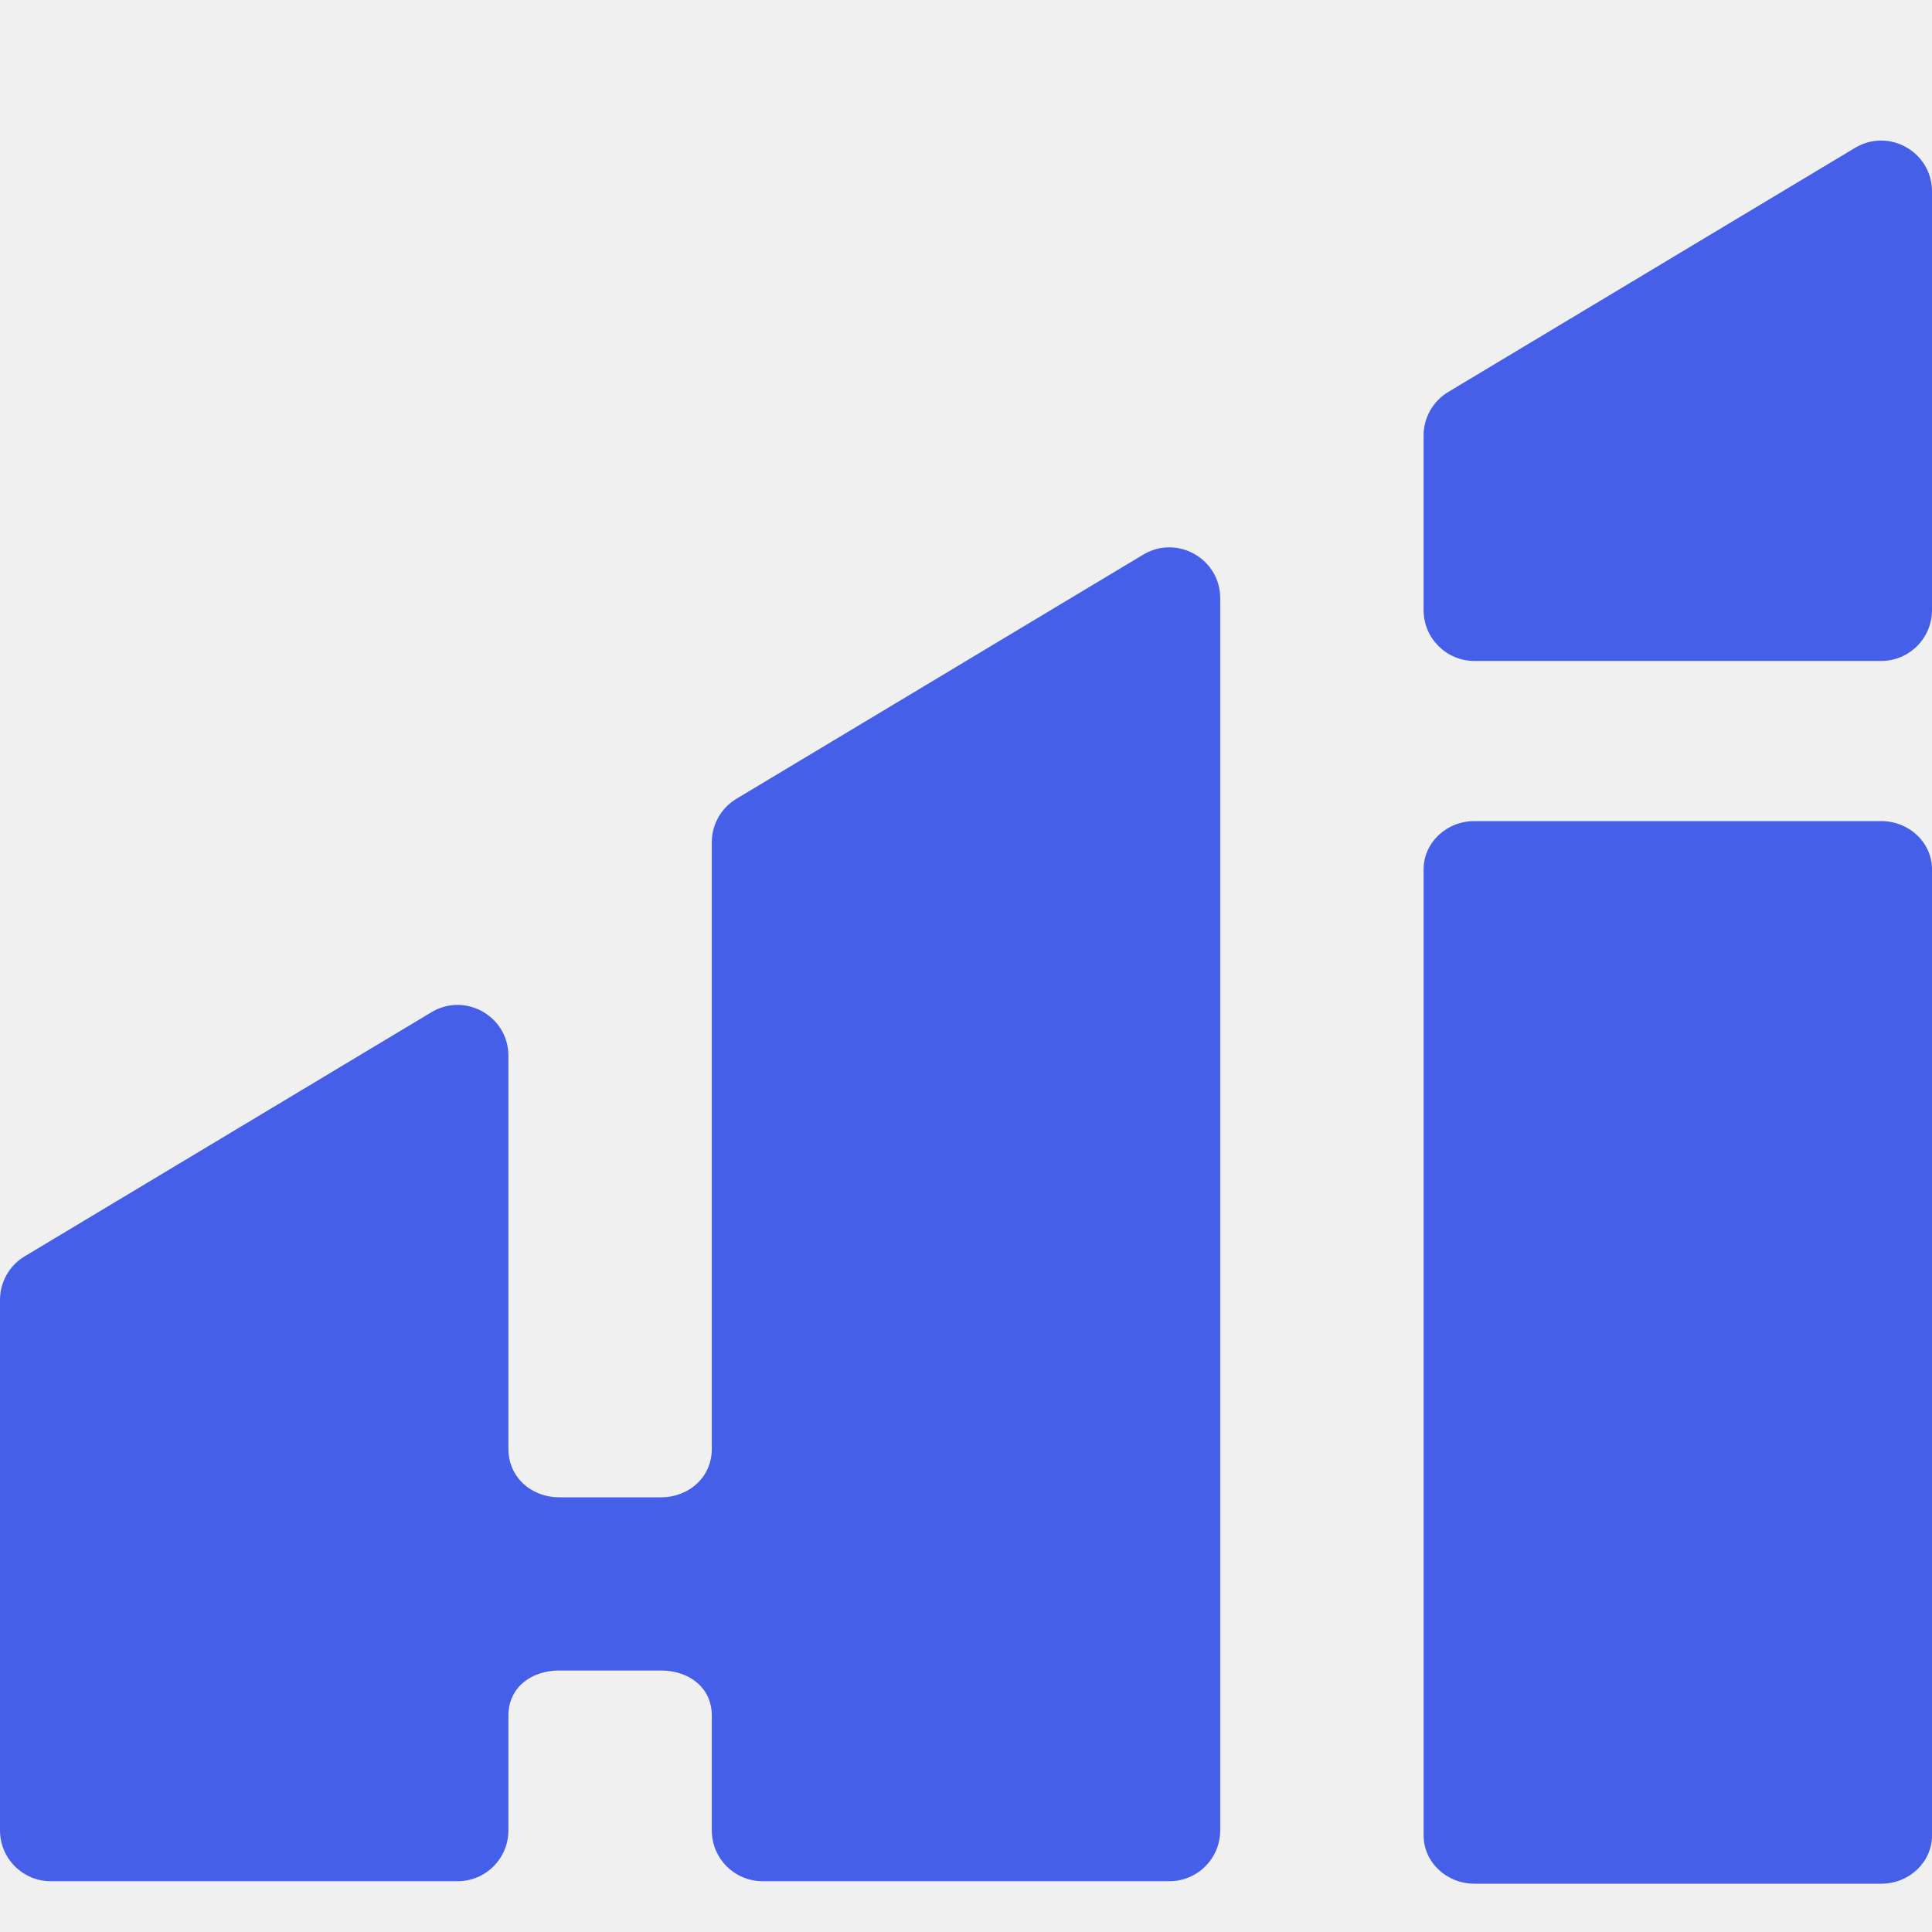
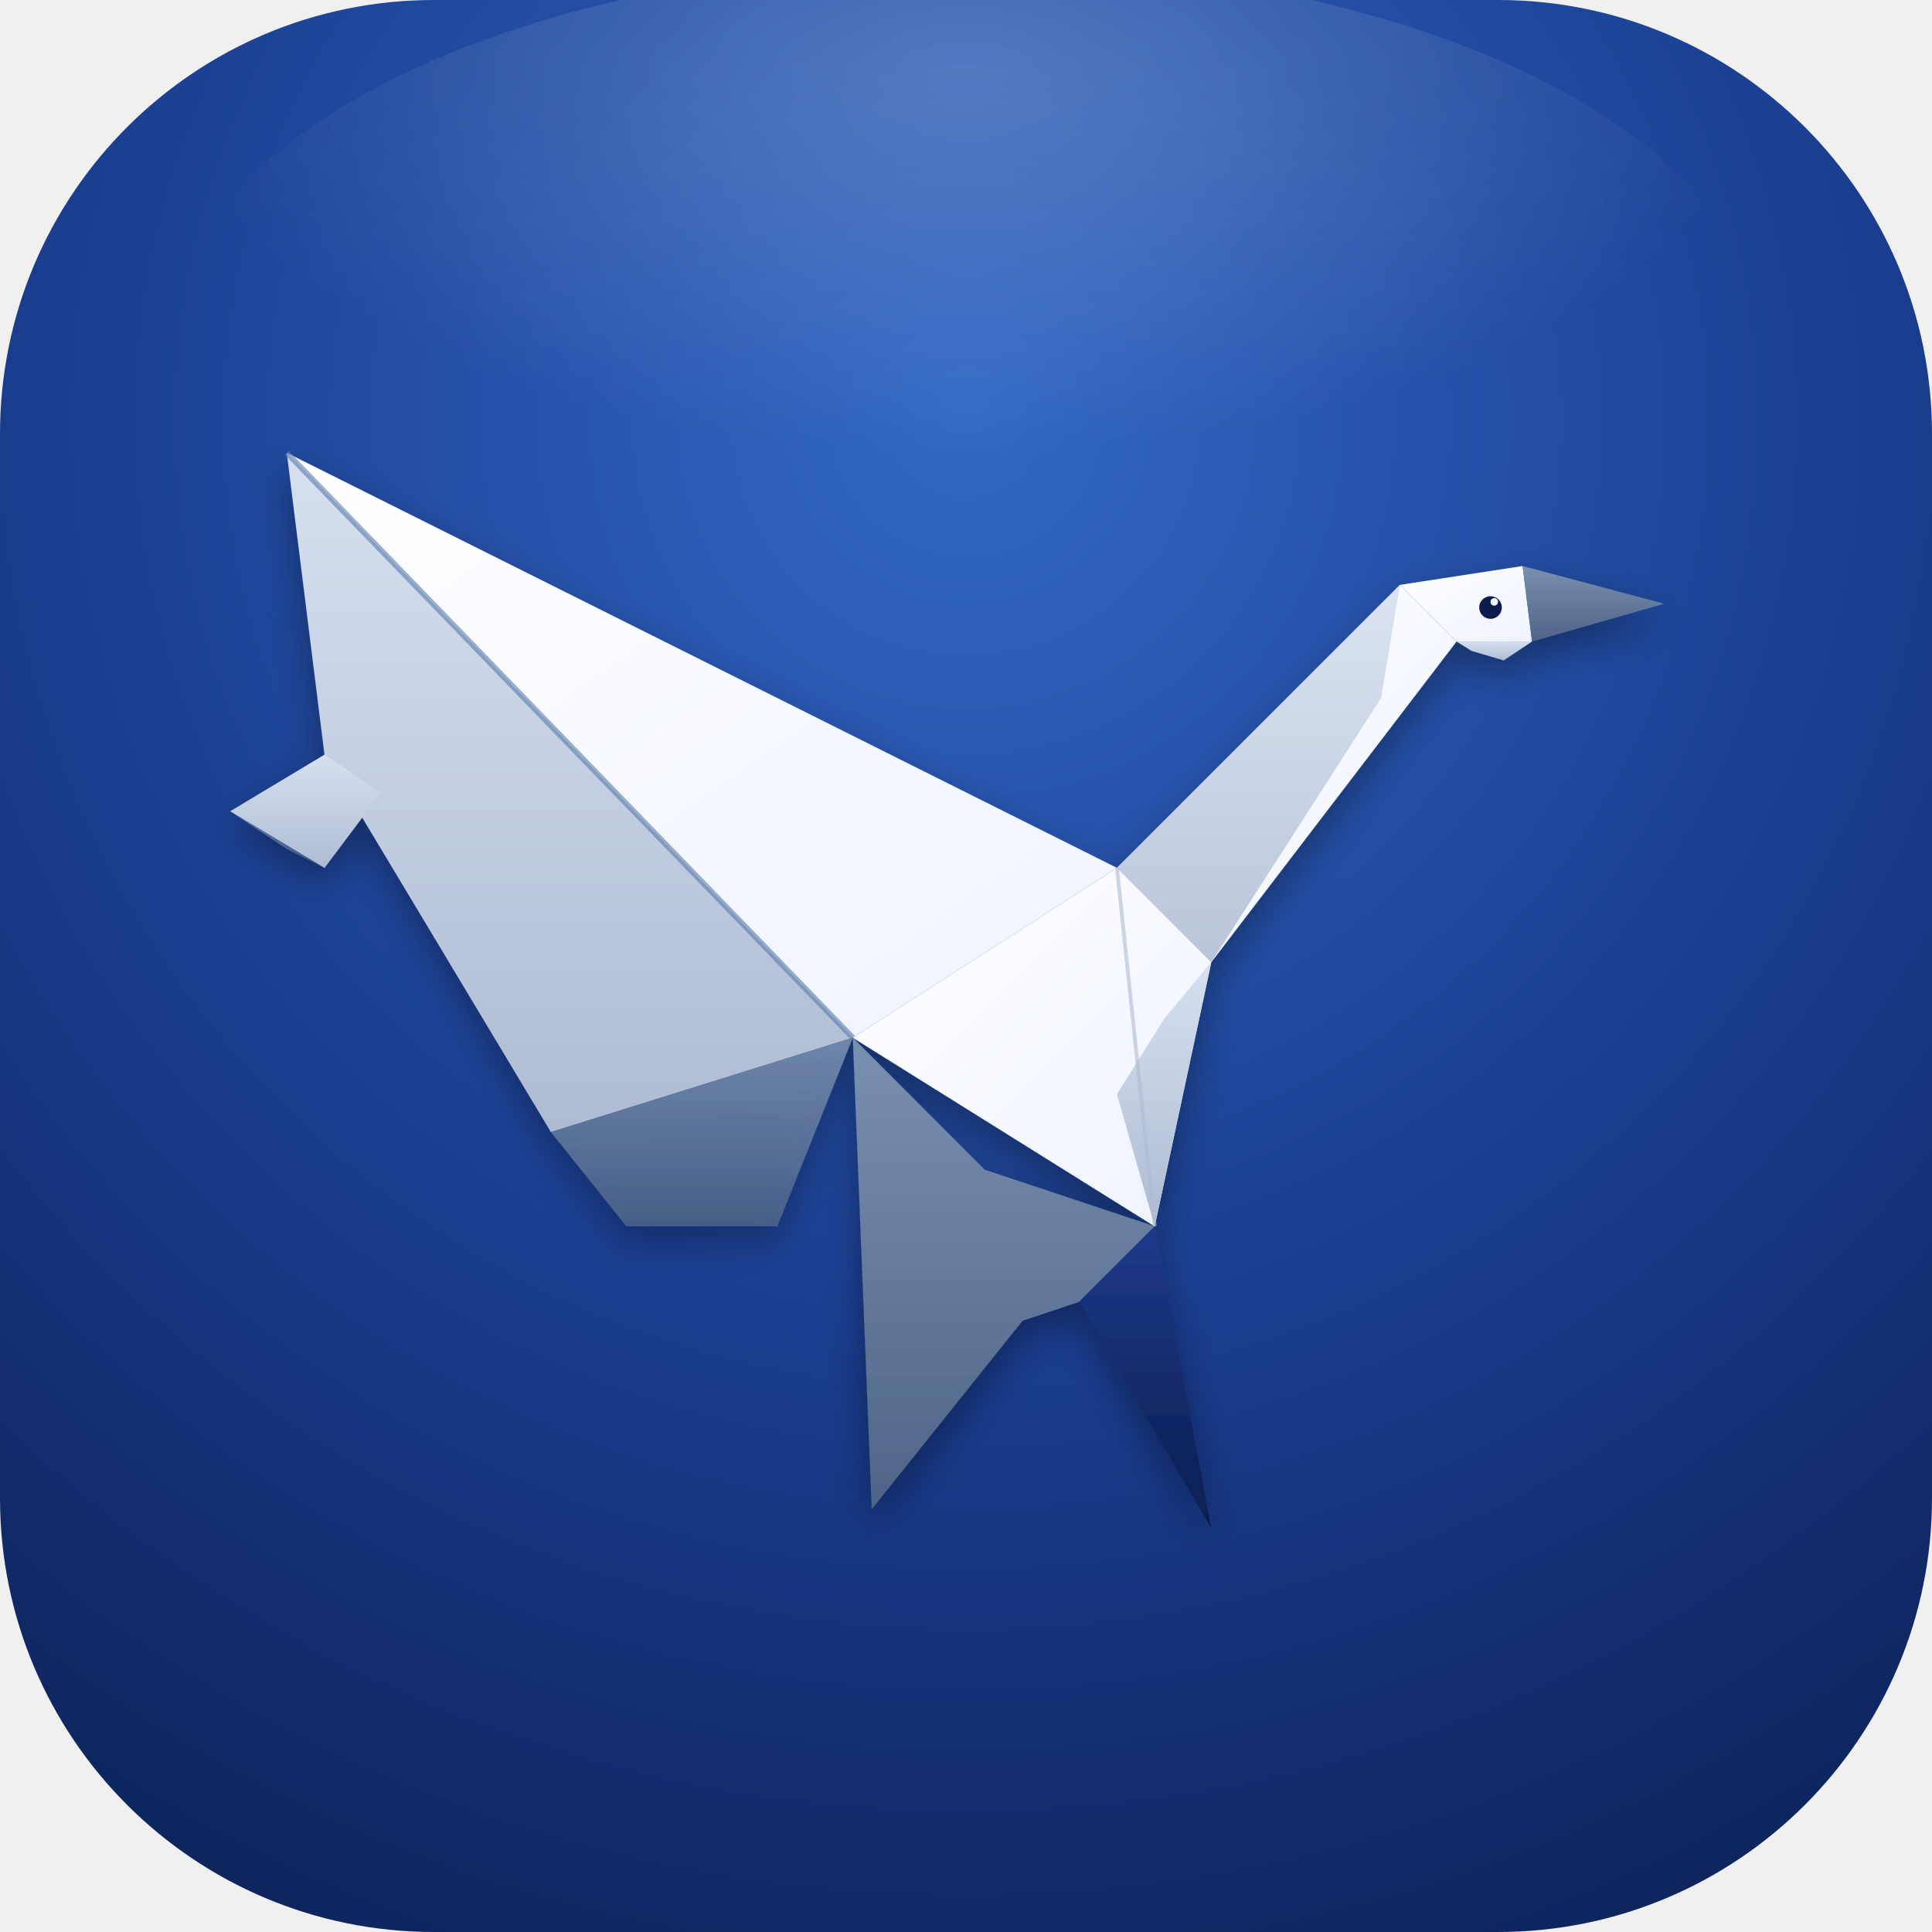
- <svg xmlns="http://www.w3.org/2000/svg" width="64" height="64" viewBox="0 0 64 64" fill="none">
-   <g clip-path="url(#clip0_408_56)">
-     <path d="M47.158 14.428C47.158 13.837 47.468 13.289 47.976 12.984L61.449 4.899C62.572 4.225 64 5.034 64 6.343V20.21C64 21.14 63.246 21.895 62.316 21.895H48.842C47.912 21.895 47.158 21.14 47.158 20.21V14.428Z" fill="#455FE9" />
-     <path fill-rule="evenodd" clip-rule="evenodd" d="M24.397 26.459C23.889 26.764 23.579 27.312 23.579 27.903V43.792L23.579 45.475L23.579 45.476L23.579 48C23.579 48.93 22.825 49.6 21.895 49.6H18.526C17.596 49.6 16.842 48.93 16.842 48V45.475V34.976C16.842 33.667 15.414 32.858 14.291 33.532L0.818 41.617C0.31 41.922 0 42.47 0 43.062V60.634C0 61.564 0.754 62.318 1.684 62.318H15.158C16.088 62.318 16.842 61.564 16.842 60.634V58.949V56.831C16.842 55.901 17.596 55.338 18.526 55.338H21.895C22.825 55.338 23.579 55.901 23.579 56.831V58.949L23.579 60.634C23.579 61.564 24.333 62.318 25.263 62.318H38.737C39.667 62.318 40.421 61.564 40.421 60.634V45.476V43.792V19.818C40.421 18.509 38.993 17.7 37.87 18.374L24.397 26.459Z" fill="#455FE9" />
-     <path d="M47.159 28.8V60.8C47.159 61.684 47.913 62.4 48.843 62.4H62.317C63.247 62.4 64.001 61.684 64.001 60.8V28.8C64.001 27.916 63.247 27.2 62.317 27.2H48.843C47.913 27.2 47.159 27.916 47.159 28.8Z" fill="#455FE9" />
+ <svg xmlns="http://www.w3.org/2000/svg" width="1024" height="1024" viewBox="0 0 1024 1024">
+   <defs>
+     <radialGradient id="bg" cx="0.5" cy="0.22" r="0.95">
+       <stop offset="0%" stop-color="#3268c4" />
+       <stop offset="50%" stop-color="#1a3d8f" />
+       <stop offset="100%" stop-color="#0a1e4f" />
+     </radialGradient>
+     <linearGradient id="paperHi" x1="0" y1="0" x2="1" y2="1">
+       <stop offset="0%" stop-color="#ffffff" />
+       <stop offset="100%" stop-color="#eef3ff" />
+     </linearGradient>
+     <linearGradient id="paperMid" x1="0" y1="0" x2="0" y2="1">
+       <stop offset="0%" stop-color="#d6e0f0" />
+       <stop offset="100%" stop-color="#aebbd2" />
+     </linearGradient>
+     <linearGradient id="paperShadow" x1="0" y1="0" x2="0" y2="1">
+       <stop offset="0%" stop-color="#7a90b0" />
+       <stop offset="100%" stop-color="#4e6488" />
+     </linearGradient>
+     <linearGradient id="vDeep" x1="0" y1="0" x2="0" y2="1">
+       <stop offset="0%" stop-color="#1e3a8a" />
+       <stop offset="100%" stop-color="#0a1e4f" />
+     </linearGradient>
+     <radialGradient id="topGlare" cx="0.5" cy="0.15" r="0.5">
+       <stop offset="0%" stop-color="#ffffff" stop-opacity="0.2" />
+       <stop offset="100%" stop-color="#ffffff" stop-opacity="0" />
+     </radialGradient>
+     <filter id="softShadow">
+       <feGaussianBlur in="SourceAlpha" stdDeviation="10" />
+       <feOffset dx="0" dy="8" />
+       <feComponentTransfer>
+         <feFuncA type="linear" slope="0.35" />
+       </feComponentTransfer>
+       <feMerge>
+         <feMergeNode />
+         <feMergeNode in="SourceGraphic" />
+       </feMerge>
+     </filter>
+   </defs>
+   <rect width="1024" height="1024" rx="230" fill="url(#bg)" />
+   <ellipse cx="512" cy="180" rx="420" ry="200" fill="url(#topGlare)" />
+   <g transform="translate(512, 520)" filter="url(#softShadow)">
+     <path d="M -360 -280              L 80 -60              L -60 30              Z" fill="url(#paperHi)" />
+     <path d="M -360 -280              L -60 30              L -220 80              L -340 -120              Z" fill="url(#paperMid)" />
+     <path d="M -220 80              L -60 30              L -100 130              L -180 130              Z" fill="url(#paperShadow)" opacity="0.85" />
+     <line x1="-360" y1="-280" x2="-60" y2="30" stroke="#5a7caa" stroke-width="3" opacity="0.6" />
+     <path d="M 80 -60              L 230 -210              L 260 -180              L 130 -10              Z" fill="url(#paperHi)" />
+     <path d="M 80 -60              L 130 -10              L 220 -150              L 230 -210              Z" fill="url(#paperMid)" opacity="0.85" />
+     <path d="M 230 -210              L 295 -220              L 300 -180              L 260 -180              Z" fill="url(#paperHi)" />
+     <path d="M 260 -180              L 300 -180              L 285 -170              L 268 -175              Z" fill="url(#paperMid)" />
+     <path d="M 295 -220              L 370 -200              L 300 -180              Z" fill="url(#paperShadow)" />
+     <circle cx="278" cy="-198" r="6" fill="#0a1e4f" />
+     <circle cx="280" cy="-201" r="2" fill="#ffffff" opacity="0.95" />
+     <path d="M 80 -60              L 130 -10              L 100 130              L -60 30              Z" fill="url(#paperHi)" />
+     <path d="M 130 -10              L 100 130              L 80 60              L 105 20              Z" fill="url(#paperMid)" />
+     <line x1="80" y1="-60" x2="100" y2="130" stroke="#aebbd2" stroke-width="2" opacity="0.6" />
+     <path d="M -60 30              L -50 280              L 30 180              L 10 100              Z" fill="url(#vDeep)" />
+     <path d="M -60 30              L 10 100              L 100 130              L 60 170              L 30 180              L -50 280              Z" fill="url(#paperShadow)" />
+     <path d="M 100 130              L 130 290              L 60 170              Z" fill="url(#vDeep)" />
+     <path d="M -340 -120              L -390 -90              L -340 -60              L -310 -100              Z" fill="url(#paperMid)" />
+     <path d="M -390 -90              L -340 -60              L -360 -70              Z" fill="url(#paperShadow)" opacity="0.7" />
  </g>
-   <defs>
- 
- </defs>
</svg>
